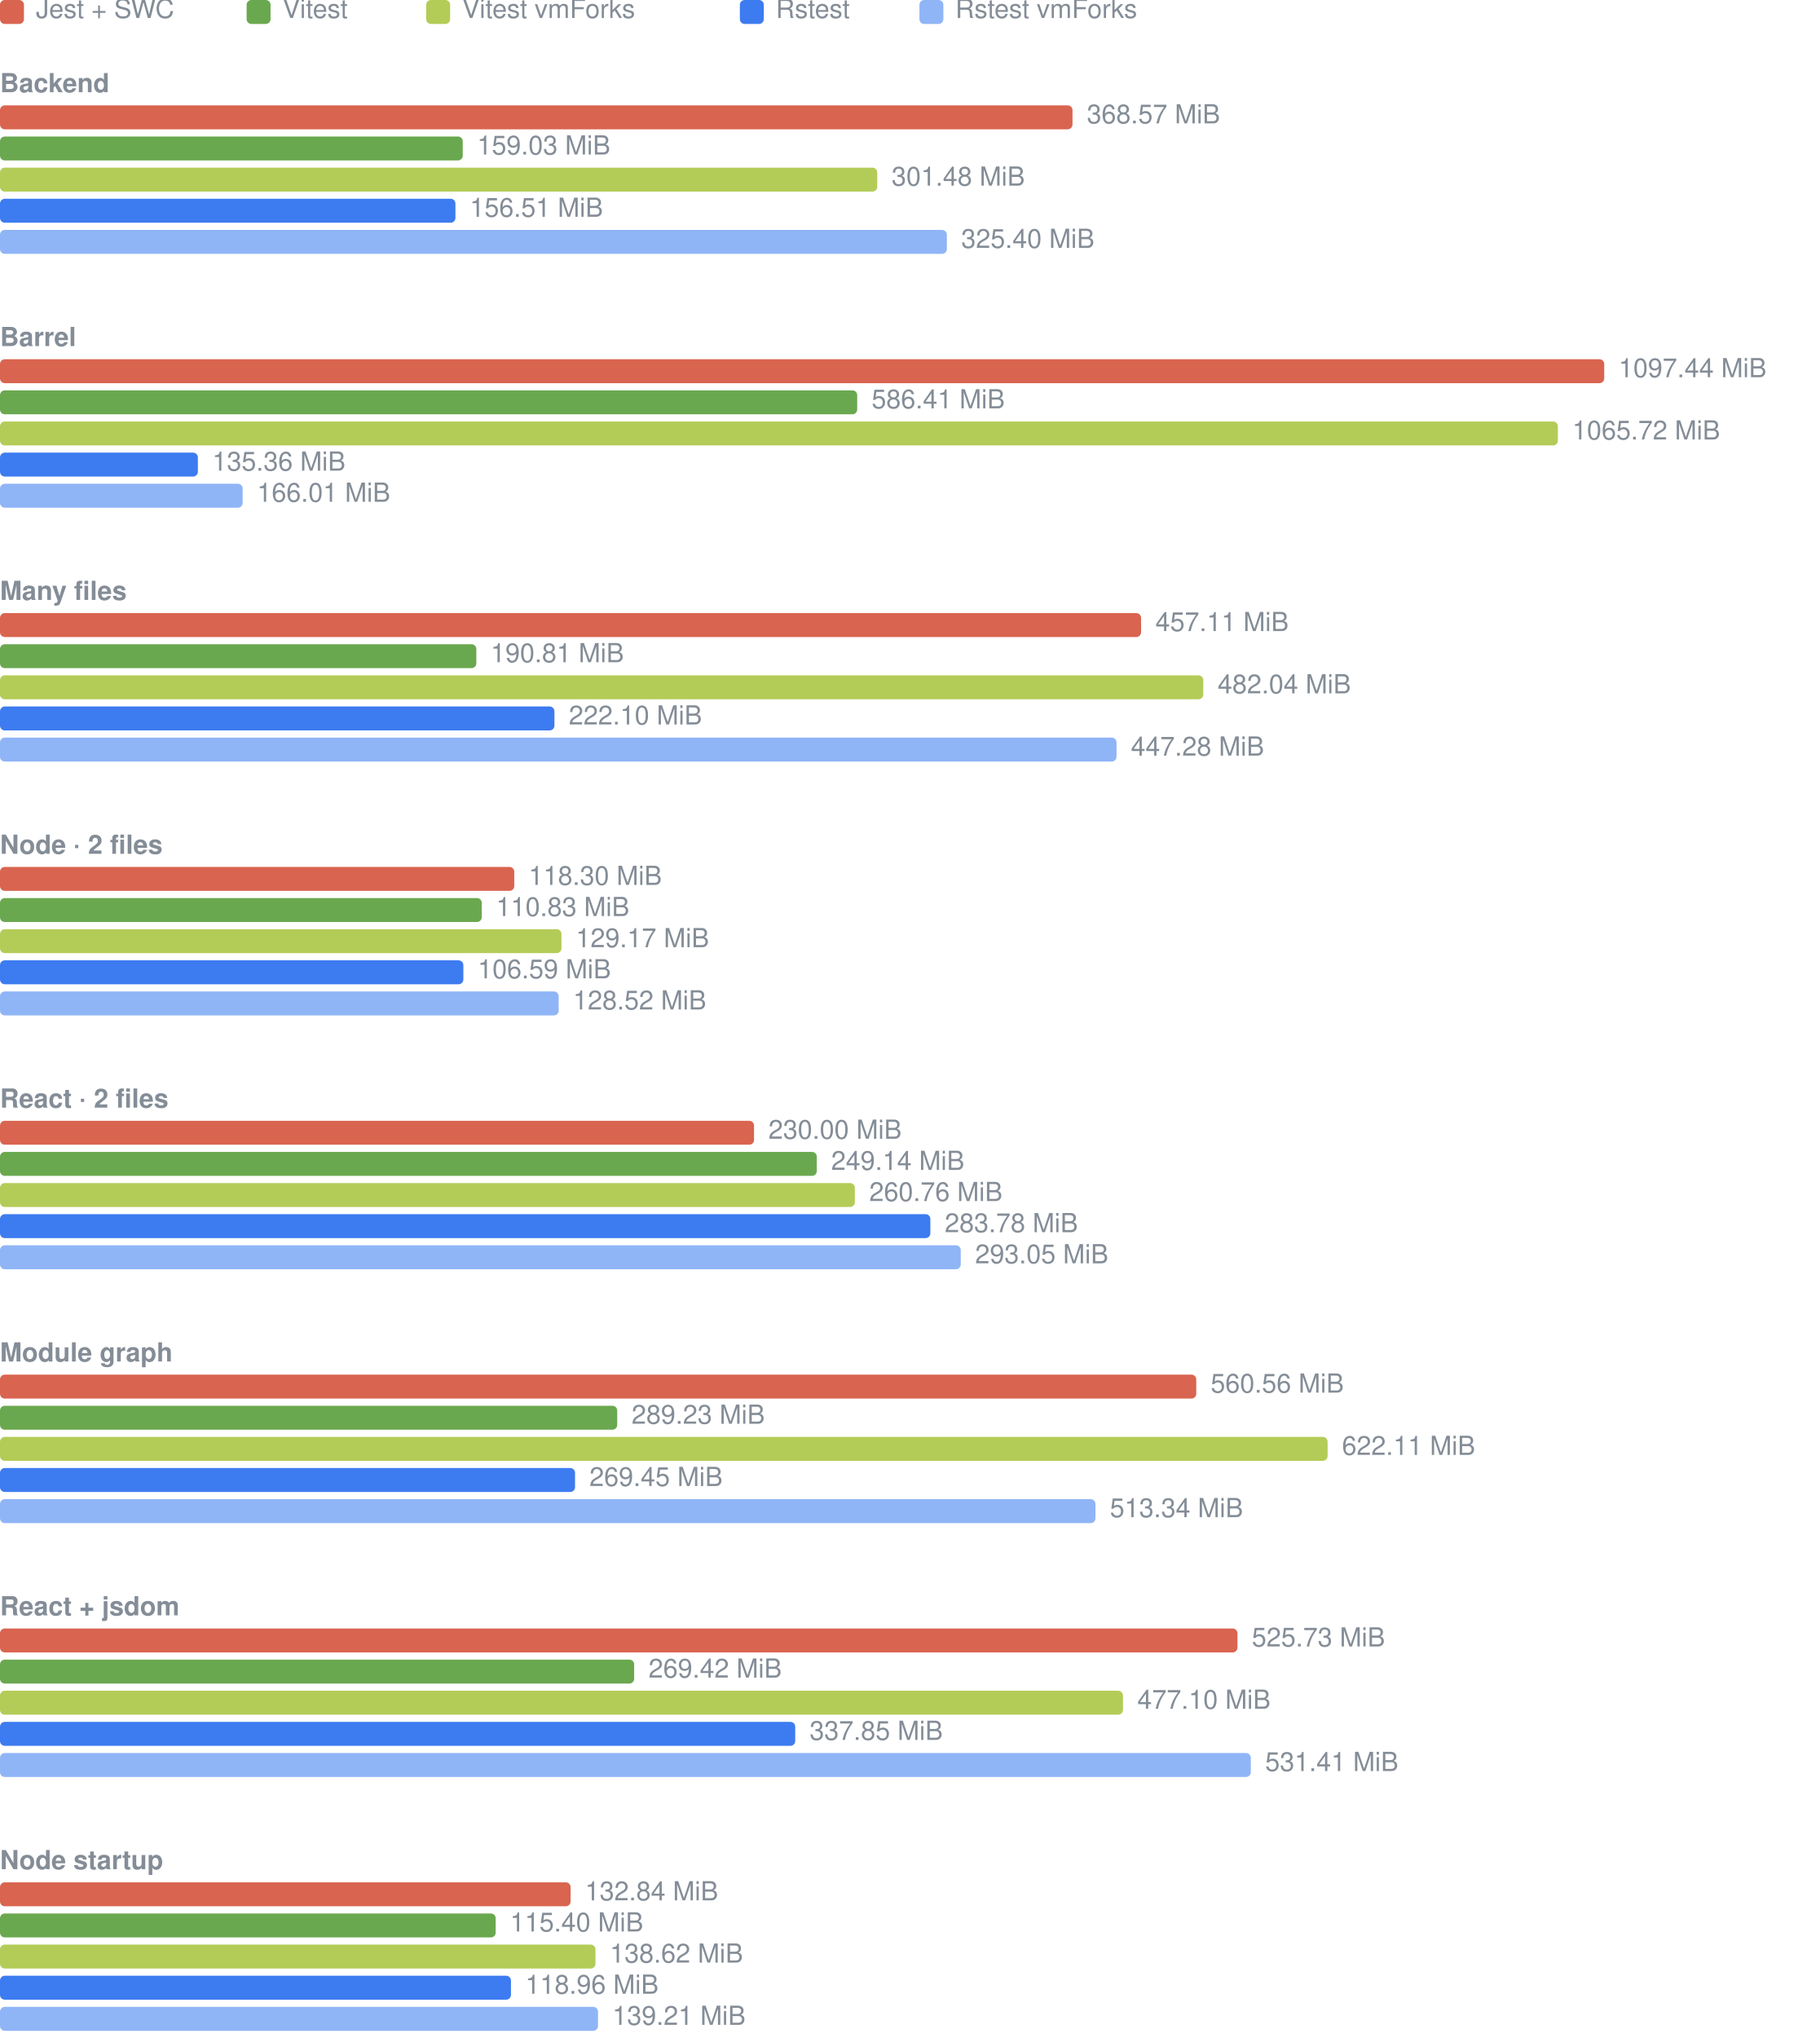
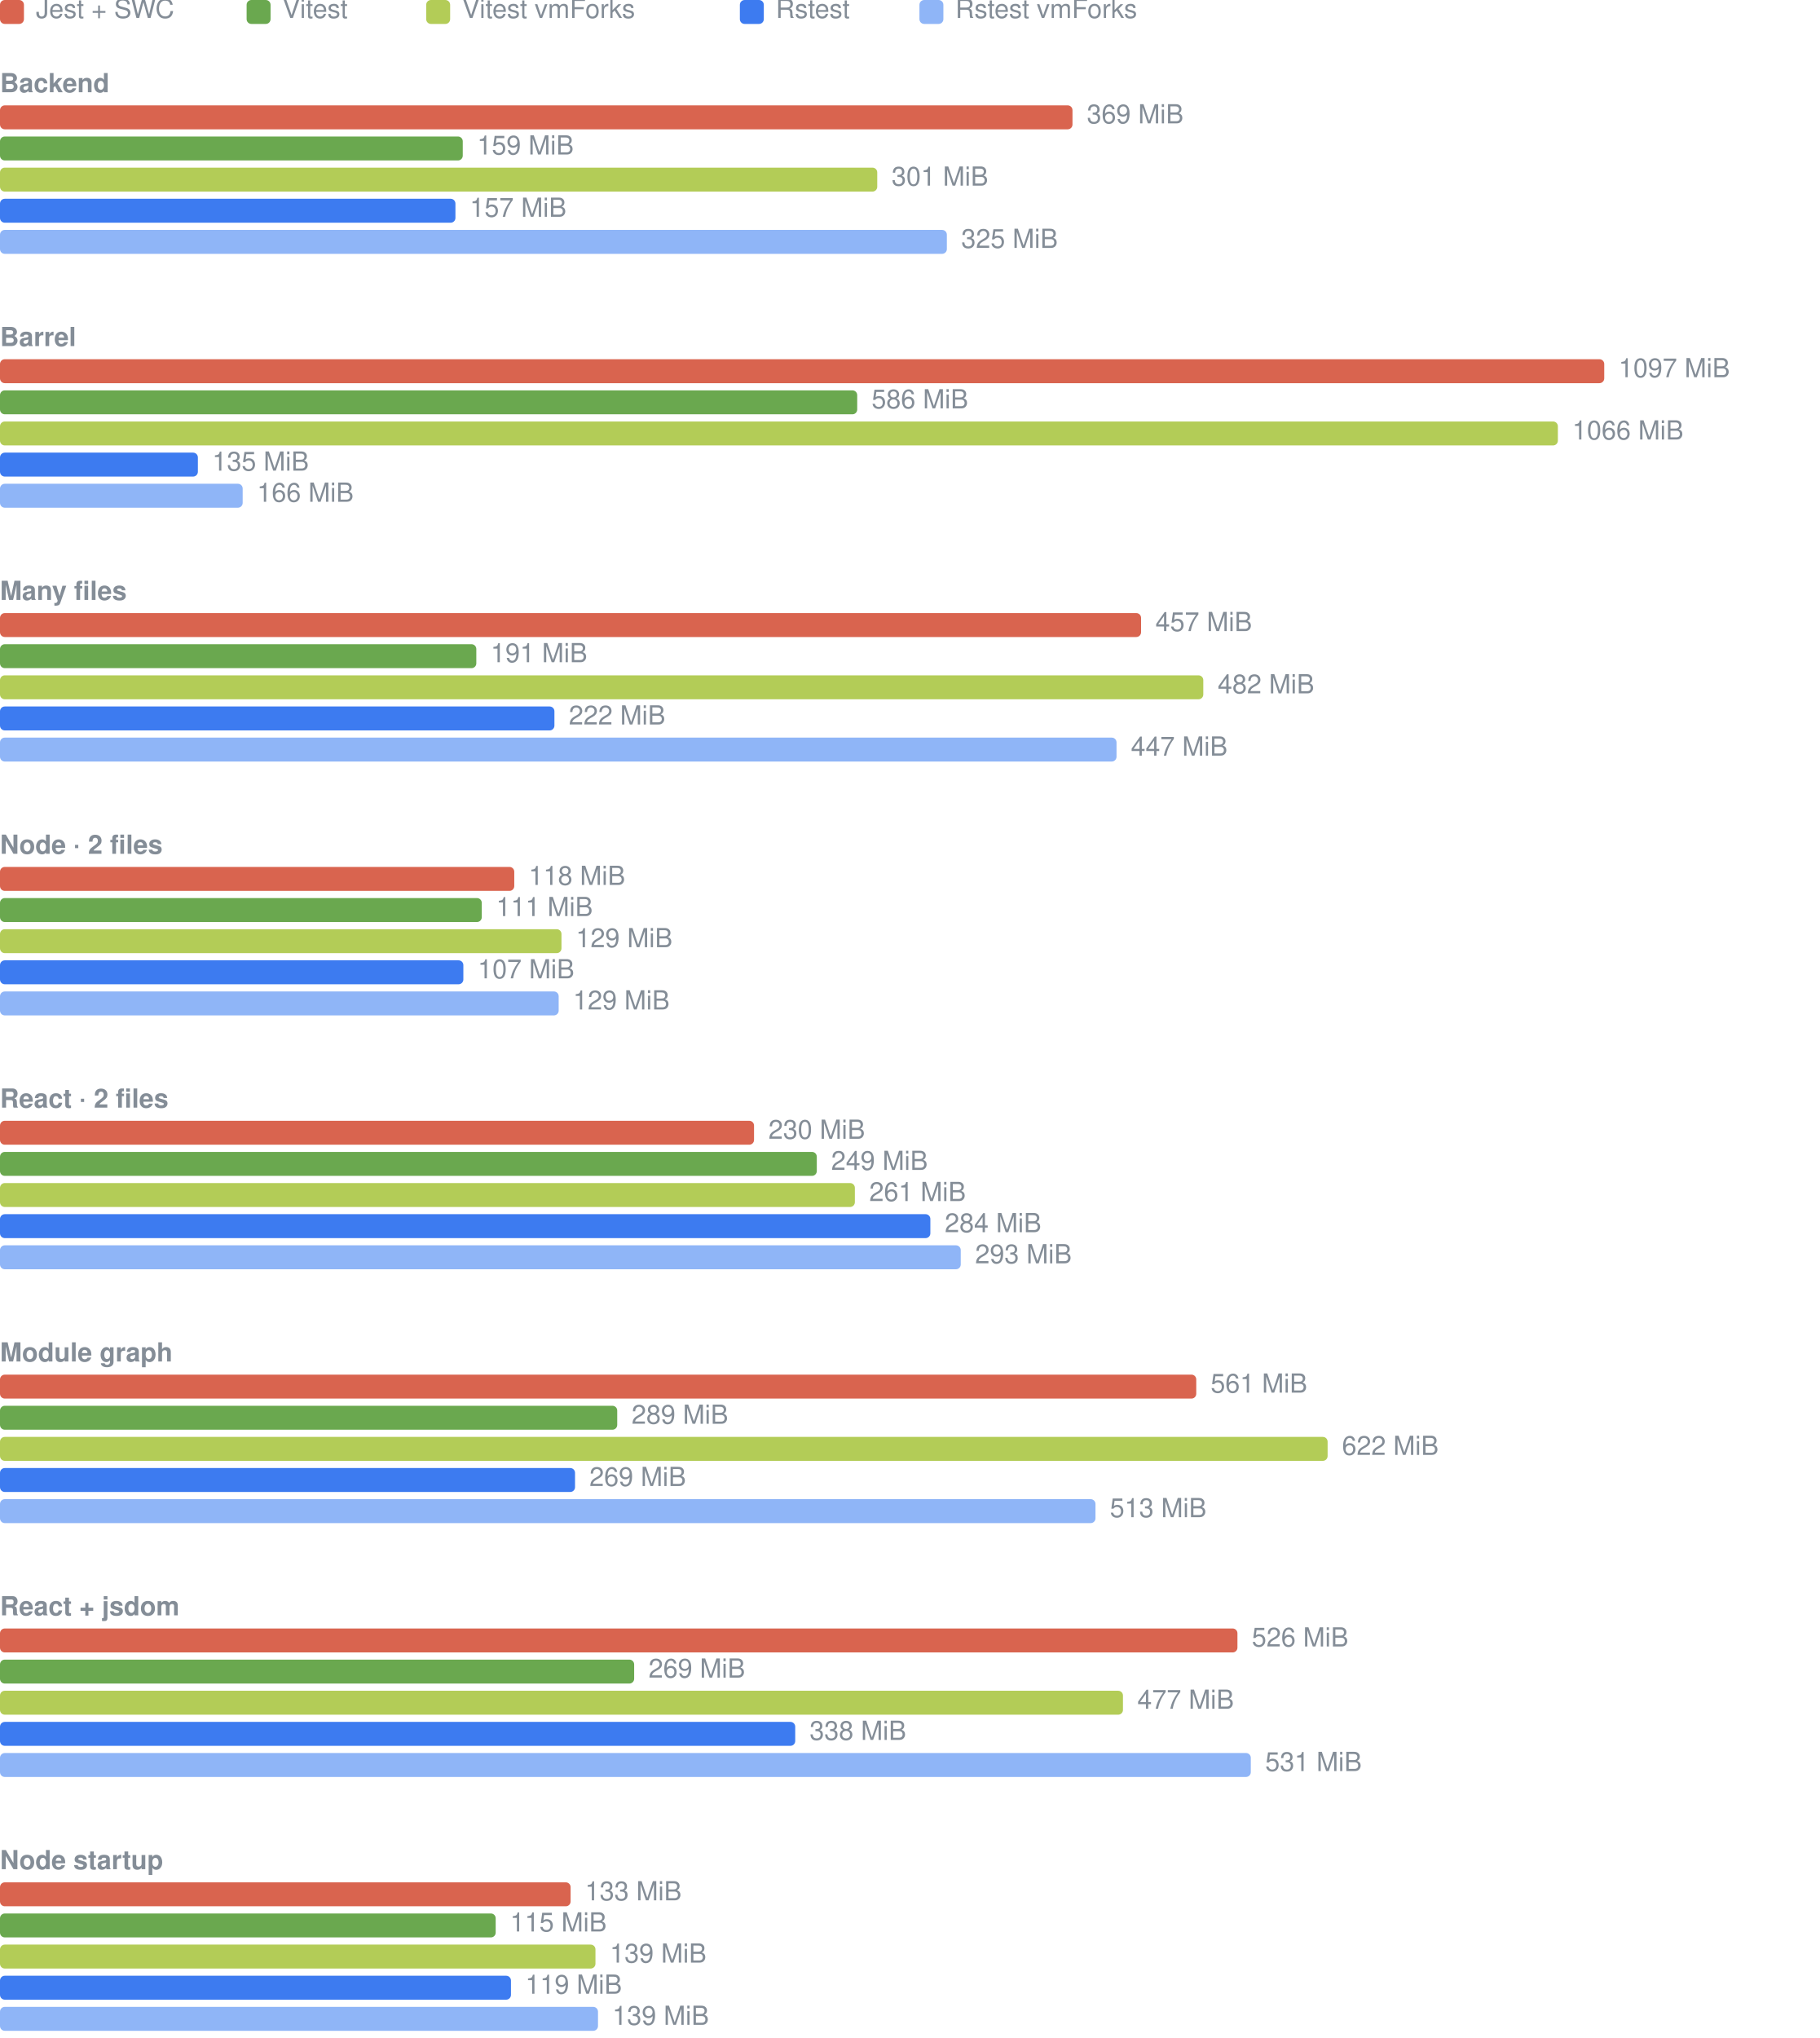
<svg xmlns="http://www.w3.org/2000/svg" width="760" height="851" viewBox="0 0 760 851" role="img" aria-label="Cold cache memory (MiB, process-tree footprint peak), median per case">
  <rect x="0" y="0" width="10" height="10" rx="2" fill="#d9644f" />
  <text x="15" y="5" dominant-baseline="central" fill="#848d97" font-family="-apple-system, 'Segoe UI', Helvetica, Arial, sans-serif" font-size="11">Jest + SWC</text>
  <rect x="103" y="0" width="10" height="10" rx="2" fill="#6aa84f" />
  <text x="118" y="5" dominant-baseline="central" fill="#848d97" font-family="-apple-system, 'Segoe UI', Helvetica, Arial, sans-serif" font-size="11">Vitest</text>
  <rect x="178" y="0" width="10" height="10" rx="2" fill="#b3cc57" />
  <text x="193" y="5" dominant-baseline="central" fill="#848d97" font-family="-apple-system, 'Segoe UI', Helvetica, Arial, sans-serif" font-size="11">Vitest vmForks</text>
  <rect x="309" y="0" width="10" height="10" rx="2" fill="#3d7bf0" />
  <text x="324" y="5" dominant-baseline="central" fill="#848d97" font-family="-apple-system, 'Segoe UI', Helvetica, Arial, sans-serif" font-size="11">Rstest</text>
  <rect x="384" y="0" width="10" height="10" rx="2" fill="#8fb5f7" />
  <text x="399" y="5" dominant-baseline="central" fill="#848d97" font-family="-apple-system, 'Segoe UI', Helvetica, Arial, sans-serif" font-size="11">Rstest vmForks</text>
  <text x="0" y="36" dominant-baseline="central" fill="#848d97" font-weight="600" font-family="-apple-system, 'Segoe UI', Helvetica, Arial, sans-serif" font-size="11">Backend</text>
  <rect x="0" y="44" width="447.92" height="10" rx="2" fill="#d9644f" />
-   <text x="453.92" y="49" dominant-baseline="central" fill="#848d97" font-family="-apple-system, 'Segoe UI', Helvetica, Arial, sans-serif" font-size="11">368.57 MiB</text>
+   <text x="453.92" y="49" dominant-baseline="central" fill="#848d97" font-family="-apple-system, 'Segoe UI', Helvetica, Arial, sans-serif" font-size="11">369 MiB</text>
  <rect x="0" y="57" width="193.27" height="10" rx="2" fill="#6aa84f" />
-   <text x="199.27" y="62" dominant-baseline="central" fill="#848d97" font-family="-apple-system, 'Segoe UI', Helvetica, Arial, sans-serif" font-size="11">159.03 MiB</text>
+   <text x="199.27" y="62" dominant-baseline="central" fill="#848d97" font-family="-apple-system, 'Segoe UI', Helvetica, Arial, sans-serif" font-size="11">159 MiB</text>
  <rect x="0" y="70" width="366.38" height="10" rx="2" fill="#b3cc57" />
-   <text x="372.38" y="75" dominant-baseline="central" fill="#848d97" font-family="-apple-system, 'Segoe UI', Helvetica, Arial, sans-serif" font-size="11">301.48 MiB</text>
+   <text x="372.38" y="75" dominant-baseline="central" fill="#848d97" font-family="-apple-system, 'Segoe UI', Helvetica, Arial, sans-serif" font-size="11">301 MiB</text>
  <rect x="0" y="83" width="190.21" height="10" rx="2" fill="#3d7bf0" />
-   <text x="196.21" y="88" dominant-baseline="central" fill="#848d97" font-family="-apple-system, 'Segoe UI', Helvetica, Arial, sans-serif" font-size="11">156.51 MiB</text>
+   <text x="196.21" y="88" dominant-baseline="central" fill="#848d97" font-family="-apple-system, 'Segoe UI', Helvetica, Arial, sans-serif" font-size="11">157 MiB</text>
  <rect x="0" y="96" width="395.45" height="10" rx="2" fill="#8fb5f7" />
-   <text x="401.45" y="101" dominant-baseline="central" fill="#848d97" font-family="-apple-system, 'Segoe UI', Helvetica, Arial, sans-serif" font-size="11">325.40 MiB</text>
+   <text x="401.45" y="101" dominant-baseline="central" fill="#848d97" font-family="-apple-system, 'Segoe UI', Helvetica, Arial, sans-serif" font-size="11">325 MiB</text>
  <text x="0" y="142" dominant-baseline="central" fill="#848d97" font-weight="600" font-family="-apple-system, 'Segoe UI', Helvetica, Arial, sans-serif" font-size="11">Barrel</text>
  <rect x="0" y="150" width="670.00" height="10" rx="2" fill="#d9644f" />
-   <text x="676.00" y="155" dominant-baseline="central" fill="#848d97" font-family="-apple-system, 'Segoe UI', Helvetica, Arial, sans-serif" font-size="11">1097.44 MiB</text>
+   <text x="676.00" y="155" dominant-baseline="central" fill="#848d97" font-family="-apple-system, 'Segoe UI', Helvetica, Arial, sans-serif" font-size="11">1097 MiB</text>
  <rect x="0" y="163" width="358.01" height="10" rx="2" fill="#6aa84f" />
-   <text x="364.01" y="168" dominant-baseline="central" fill="#848d97" font-family="-apple-system, 'Segoe UI', Helvetica, Arial, sans-serif" font-size="11">586.41 MiB</text>
+   <text x="364.01" y="168" dominant-baseline="central" fill="#848d97" font-family="-apple-system, 'Segoe UI', Helvetica, Arial, sans-serif" font-size="11">586 MiB</text>
  <rect x="0" y="176" width="650.64" height="10" rx="2" fill="#b3cc57" />
-   <text x="656.64" y="181" dominant-baseline="central" fill="#848d97" font-family="-apple-system, 'Segoe UI', Helvetica, Arial, sans-serif" font-size="11">1065.72 MiB</text>
+   <text x="656.64" y="181" dominant-baseline="central" fill="#848d97" font-family="-apple-system, 'Segoe UI', Helvetica, Arial, sans-serif" font-size="11">1066 MiB</text>
  <rect x="0" y="189" width="82.64" height="10" rx="2" fill="#3d7bf0" />
-   <text x="88.64" y="194" dominant-baseline="central" fill="#848d97" font-family="-apple-system, 'Segoe UI', Helvetica, Arial, sans-serif" font-size="11">135.36 MiB</text>
+   <text x="88.64" y="194" dominant-baseline="central" fill="#848d97" font-family="-apple-system, 'Segoe UI', Helvetica, Arial, sans-serif" font-size="11">135 MiB</text>
  <rect x="0" y="202" width="101.35" height="10" rx="2" fill="#8fb5f7" />
-   <text x="107.35" y="207" dominant-baseline="central" fill="#848d97" font-family="-apple-system, 'Segoe UI', Helvetica, Arial, sans-serif" font-size="11">166.01 MiB</text>
+   <text x="107.35" y="207" dominant-baseline="central" fill="#848d97" font-family="-apple-system, 'Segoe UI', Helvetica, Arial, sans-serif" font-size="11">166 MiB</text>
  <text x="0" y="248" dominant-baseline="central" fill="#848d97" font-weight="600" font-family="-apple-system, 'Segoe UI', Helvetica, Arial, sans-serif" font-size="11">Many files</text>
  <rect x="0" y="256" width="476.56" height="10" rx="2" fill="#d9644f" />
-   <text x="482.56" y="261" dominant-baseline="central" fill="#848d97" font-family="-apple-system, 'Segoe UI', Helvetica, Arial, sans-serif" font-size="11">457.11 MiB</text>
+   <text x="482.56" y="261" dominant-baseline="central" fill="#848d97" font-family="-apple-system, 'Segoe UI', Helvetica, Arial, sans-serif" font-size="11">457 MiB</text>
  <rect x="0" y="269" width="198.93" height="10" rx="2" fill="#6aa84f" />
-   <text x="204.93" y="274" dominant-baseline="central" fill="#848d97" font-family="-apple-system, 'Segoe UI', Helvetica, Arial, sans-serif" font-size="11">190.81 MiB</text>
+   <text x="204.93" y="274" dominant-baseline="central" fill="#848d97" font-family="-apple-system, 'Segoe UI', Helvetica, Arial, sans-serif" font-size="11">191 MiB</text>
  <rect x="0" y="282" width="502.55" height="10" rx="2" fill="#b3cc57" />
-   <text x="508.55" y="287" dominant-baseline="central" fill="#848d97" font-family="-apple-system, 'Segoe UI', Helvetica, Arial, sans-serif" font-size="11">482.04 MiB</text>
+   <text x="508.55" y="287" dominant-baseline="central" fill="#848d97" font-family="-apple-system, 'Segoe UI', Helvetica, Arial, sans-serif" font-size="11">482 MiB</text>
  <rect x="0" y="295" width="231.55" height="10" rx="2" fill="#3d7bf0" />
-   <text x="237.55" y="300" dominant-baseline="central" fill="#848d97" font-family="-apple-system, 'Segoe UI', Helvetica, Arial, sans-serif" font-size="11">222.10 MiB</text>
+   <text x="237.55" y="300" dominant-baseline="central" fill="#848d97" font-family="-apple-system, 'Segoe UI', Helvetica, Arial, sans-serif" font-size="11">222 MiB</text>
  <rect x="0" y="308" width="466.31" height="10" rx="2" fill="#8fb5f7" />
-   <text x="472.31" y="313" dominant-baseline="central" fill="#848d97" font-family="-apple-system, 'Segoe UI', Helvetica, Arial, sans-serif" font-size="11">447.28 MiB</text>
+   <text x="472.31" y="313" dominant-baseline="central" fill="#848d97" font-family="-apple-system, 'Segoe UI', Helvetica, Arial, sans-serif" font-size="11">447 MiB</text>
  <text x="0" y="354" dominant-baseline="central" fill="#848d97" font-weight="600" font-family="-apple-system, 'Segoe UI', Helvetica, Arial, sans-serif" font-size="11">Node · 2 files</text>
  <rect x="0" y="362" width="214.78" height="10" rx="2" fill="#d9644f" />
-   <text x="220.78" y="367" dominant-baseline="central" fill="#848d97" font-family="-apple-system, 'Segoe UI', Helvetica, Arial, sans-serif" font-size="11">118.30 MiB</text>
+   <text x="220.78" y="367" dominant-baseline="central" fill="#848d97" font-family="-apple-system, 'Segoe UI', Helvetica, Arial, sans-serif" font-size="11">118 MiB</text>
  <rect x="0" y="375" width="201.21" height="10" rx="2" fill="#6aa84f" />
-   <text x="207.21" y="380" dominant-baseline="central" fill="#848d97" font-family="-apple-system, 'Segoe UI', Helvetica, Arial, sans-serif" font-size="11">110.83 MiB</text>
+   <text x="207.21" y="380" dominant-baseline="central" fill="#848d97" font-family="-apple-system, 'Segoe UI', Helvetica, Arial, sans-serif" font-size="11">111 MiB</text>
  <rect x="0" y="388" width="234.50" height="10" rx="2" fill="#b3cc57" />
-   <text x="240.50" y="393" dominant-baseline="central" fill="#848d97" font-family="-apple-system, 'Segoe UI', Helvetica, Arial, sans-serif" font-size="11">129.17 MiB</text>
+   <text x="240.50" y="393" dominant-baseline="central" fill="#848d97" font-family="-apple-system, 'Segoe UI', Helvetica, Arial, sans-serif" font-size="11">129 MiB</text>
  <rect x="0" y="401" width="193.52" height="10" rx="2" fill="#3d7bf0" />
-   <text x="199.52" y="406" dominant-baseline="central" fill="#848d97" font-family="-apple-system, 'Segoe UI', Helvetica, Arial, sans-serif" font-size="11">106.59 MiB</text>
+   <text x="199.52" y="406" dominant-baseline="central" fill="#848d97" font-family="-apple-system, 'Segoe UI', Helvetica, Arial, sans-serif" font-size="11">107 MiB</text>
  <rect x="0" y="414" width="233.33" height="10" rx="2" fill="#8fb5f7" />
-   <text x="239.33" y="419" dominant-baseline="central" fill="#848d97" font-family="-apple-system, 'Segoe UI', Helvetica, Arial, sans-serif" font-size="11">128.52 MiB</text>
+   <text x="239.33" y="419" dominant-baseline="central" fill="#848d97" font-family="-apple-system, 'Segoe UI', Helvetica, Arial, sans-serif" font-size="11">129 MiB</text>
  <text x="0" y="460" dominant-baseline="central" fill="#848d97" font-weight="600" font-family="-apple-system, 'Segoe UI', Helvetica, Arial, sans-serif" font-size="11">React · 2 files</text>
  <rect x="0" y="468" width="314.92" height="10" rx="2" fill="#d9644f" />
-   <text x="320.92" y="473" dominant-baseline="central" fill="#848d97" font-family="-apple-system, 'Segoe UI', Helvetica, Arial, sans-serif" font-size="11">230.00 MiB</text>
+   <text x="320.92" y="473" dominant-baseline="central" fill="#848d97" font-family="-apple-system, 'Segoe UI', Helvetica, Arial, sans-serif" font-size="11">230 MiB</text>
  <rect x="0" y="481" width="341.13" height="10" rx="2" fill="#6aa84f" />
-   <text x="347.13" y="486" dominant-baseline="central" fill="#848d97" font-family="-apple-system, 'Segoe UI', Helvetica, Arial, sans-serif" font-size="11">249.14 MiB</text>
+   <text x="347.13" y="486" dominant-baseline="central" fill="#848d97" font-family="-apple-system, 'Segoe UI', Helvetica, Arial, sans-serif" font-size="11">249 MiB</text>
  <rect x="0" y="494" width="357.03" height="10" rx="2" fill="#b3cc57" />
-   <text x="363.03" y="499" dominant-baseline="central" fill="#848d97" font-family="-apple-system, 'Segoe UI', Helvetica, Arial, sans-serif" font-size="11">260.76 MiB</text>
+   <text x="363.03" y="499" dominant-baseline="central" fill="#848d97" font-family="-apple-system, 'Segoe UI', Helvetica, Arial, sans-serif" font-size="11">261 MiB</text>
  <rect x="0" y="507" width="388.56" height="10" rx="2" fill="#3d7bf0" />
-   <text x="394.56" y="512" dominant-baseline="central" fill="#848d97" font-family="-apple-system, 'Segoe UI', Helvetica, Arial, sans-serif" font-size="11">283.78 MiB</text>
+   <text x="394.56" y="512" dominant-baseline="central" fill="#848d97" font-family="-apple-system, 'Segoe UI', Helvetica, Arial, sans-serif" font-size="11">284 MiB</text>
  <rect x="0" y="520" width="401.25" height="10" rx="2" fill="#8fb5f7" />
-   <text x="407.25" y="525" dominant-baseline="central" fill="#848d97" font-family="-apple-system, 'Segoe UI', Helvetica, Arial, sans-serif" font-size="11">293.05 MiB</text>
+   <text x="407.25" y="525" dominant-baseline="central" fill="#848d97" font-family="-apple-system, 'Segoe UI', Helvetica, Arial, sans-serif" font-size="11">293 MiB</text>
  <text x="0" y="566" dominant-baseline="central" fill="#848d97" font-weight="600" font-family="-apple-system, 'Segoe UI', Helvetica, Arial, sans-serif" font-size="11">Module graph</text>
  <rect x="0" y="574" width="499.61" height="10" rx="2" fill="#d9644f" />
-   <text x="505.61" y="579" dominant-baseline="central" fill="#848d97" font-family="-apple-system, 'Segoe UI', Helvetica, Arial, sans-serif" font-size="11">560.56 MiB</text>
+   <text x="505.61" y="579" dominant-baseline="central" fill="#848d97" font-family="-apple-system, 'Segoe UI', Helvetica, Arial, sans-serif" font-size="11">561 MiB</text>
  <rect x="0" y="587" width="257.78" height="10" rx="2" fill="#6aa84f" />
-   <text x="263.78" y="592" dominant-baseline="central" fill="#848d97" font-family="-apple-system, 'Segoe UI', Helvetica, Arial, sans-serif" font-size="11">289.23 MiB</text>
+   <text x="263.78" y="592" dominant-baseline="central" fill="#848d97" font-family="-apple-system, 'Segoe UI', Helvetica, Arial, sans-serif" font-size="11">289 MiB</text>
  <rect x="0" y="600" width="554.47" height="10" rx="2" fill="#b3cc57" />
-   <text x="560.47" y="605" dominant-baseline="central" fill="#848d97" font-family="-apple-system, 'Segoe UI', Helvetica, Arial, sans-serif" font-size="11">622.11 MiB</text>
+   <text x="560.47" y="605" dominant-baseline="central" fill="#848d97" font-family="-apple-system, 'Segoe UI', Helvetica, Arial, sans-serif" font-size="11">622 MiB</text>
  <rect x="0" y="613" width="240.16" height="10" rx="2" fill="#3d7bf0" />
-   <text x="246.16" y="618" dominant-baseline="central" fill="#848d97" font-family="-apple-system, 'Segoe UI', Helvetica, Arial, sans-serif" font-size="11">269.45 MiB</text>
+   <text x="246.16" y="618" dominant-baseline="central" fill="#848d97" font-family="-apple-system, 'Segoe UI', Helvetica, Arial, sans-serif" font-size="11">269 MiB</text>
  <rect x="0" y="626" width="457.52" height="10" rx="2" fill="#8fb5f7" />
-   <text x="463.52" y="631" dominant-baseline="central" fill="#848d97" font-family="-apple-system, 'Segoe UI', Helvetica, Arial, sans-serif" font-size="11">513.34 MiB</text>
+   <text x="463.52" y="631" dominant-baseline="central" fill="#848d97" font-family="-apple-system, 'Segoe UI', Helvetica, Arial, sans-serif" font-size="11">513 MiB</text>
  <text x="0" y="672" dominant-baseline="central" fill="#848d97" font-weight="600" font-family="-apple-system, 'Segoe UI', Helvetica, Arial, sans-serif" font-size="11">React + jsdom</text>
  <rect x="0" y="680" width="516.81" height="10" rx="2" fill="#d9644f" />
-   <text x="522.81" y="685" dominant-baseline="central" fill="#848d97" font-family="-apple-system, 'Segoe UI', Helvetica, Arial, sans-serif" font-size="11">525.73 MiB</text>
+   <text x="522.81" y="685" dominant-baseline="central" fill="#848d97" font-family="-apple-system, 'Segoe UI', Helvetica, Arial, sans-serif" font-size="11">526 MiB</text>
  <rect x="0" y="693" width="264.85" height="10" rx="2" fill="#6aa84f" />
-   <text x="270.85" y="698" dominant-baseline="central" fill="#848d97" font-family="-apple-system, 'Segoe UI', Helvetica, Arial, sans-serif" font-size="11">269.42 MiB</text>
+   <text x="270.85" y="698" dominant-baseline="central" fill="#848d97" font-family="-apple-system, 'Segoe UI', Helvetica, Arial, sans-serif" font-size="11">269 MiB</text>
  <rect x="0" y="706" width="469.00" height="10" rx="2" fill="#b3cc57" />
-   <text x="475.00" y="711" dominant-baseline="central" fill="#848d97" font-family="-apple-system, 'Segoe UI', Helvetica, Arial, sans-serif" font-size="11">477.10 MiB</text>
+   <text x="475.00" y="711" dominant-baseline="central" fill="#848d97" font-family="-apple-system, 'Segoe UI', Helvetica, Arial, sans-serif" font-size="11">477 MiB</text>
  <rect x="0" y="719" width="332.12" height="10" rx="2" fill="#3d7bf0" />
-   <text x="338.12" y="724" dominant-baseline="central" fill="#848d97" font-family="-apple-system, 'Segoe UI', Helvetica, Arial, sans-serif" font-size="11">337.85 MiB</text>
+   <text x="338.12" y="724" dominant-baseline="central" fill="#848d97" font-family="-apple-system, 'Segoe UI', Helvetica, Arial, sans-serif" font-size="11">338 MiB</text>
  <rect x="0" y="732" width="522.39" height="10" rx="2" fill="#8fb5f7" />
-   <text x="528.39" y="737" dominant-baseline="central" fill="#848d97" font-family="-apple-system, 'Segoe UI', Helvetica, Arial, sans-serif" font-size="11">531.41 MiB</text>
+   <text x="528.39" y="737" dominant-baseline="central" fill="#848d97" font-family="-apple-system, 'Segoe UI', Helvetica, Arial, sans-serif" font-size="11">531 MiB</text>
  <text x="0" y="778" dominant-baseline="central" fill="#848d97" font-weight="600" font-family="-apple-system, 'Segoe UI', Helvetica, Arial, sans-serif" font-size="11">Node startup</text>
  <rect x="0" y="786" width="238.31" height="10" rx="2" fill="#d9644f" />
-   <text x="244.31" y="791" dominant-baseline="central" fill="#848d97" font-family="-apple-system, 'Segoe UI', Helvetica, Arial, sans-serif" font-size="11">132.84 MiB</text>
+   <text x="244.31" y="791" dominant-baseline="central" fill="#848d97" font-family="-apple-system, 'Segoe UI', Helvetica, Arial, sans-serif" font-size="11">133 MiB</text>
  <rect x="0" y="799" width="207.02" height="10" rx="2" fill="#6aa84f" />
-   <text x="213.02" y="804" dominant-baseline="central" fill="#848d97" font-family="-apple-system, 'Segoe UI', Helvetica, Arial, sans-serif" font-size="11">115.40 MiB</text>
+   <text x="213.02" y="804" dominant-baseline="central" fill="#848d97" font-family="-apple-system, 'Segoe UI', Helvetica, Arial, sans-serif" font-size="11">115 MiB</text>
  <rect x="0" y="812" width="248.69" height="10" rx="2" fill="#b3cc57" />
-   <text x="254.69" y="817" dominant-baseline="central" fill="#848d97" font-family="-apple-system, 'Segoe UI', Helvetica, Arial, sans-serif" font-size="11">138.62 MiB</text>
+   <text x="254.69" y="817" dominant-baseline="central" fill="#848d97" font-family="-apple-system, 'Segoe UI', Helvetica, Arial, sans-serif" font-size="11">139 MiB</text>
  <rect x="0" y="825" width="213.40" height="10" rx="2" fill="#3d7bf0" />
-   <text x="219.40" y="830" dominant-baseline="central" fill="#848d97" font-family="-apple-system, 'Segoe UI', Helvetica, Arial, sans-serif" font-size="11">118.96 MiB</text>
+   <text x="219.40" y="830" dominant-baseline="central" fill="#848d97" font-family="-apple-system, 'Segoe UI', Helvetica, Arial, sans-serif" font-size="11">119 MiB</text>
  <rect x="0" y="838" width="249.75" height="10" rx="2" fill="#8fb5f7" />
-   <text x="255.75" y="843" dominant-baseline="central" fill="#848d97" font-family="-apple-system, 'Segoe UI', Helvetica, Arial, sans-serif" font-size="11">139.21 MiB</text>
+   <text x="255.75" y="843" dominant-baseline="central" fill="#848d97" font-family="-apple-system, 'Segoe UI', Helvetica, Arial, sans-serif" font-size="11">139 MiB</text>
</svg>
